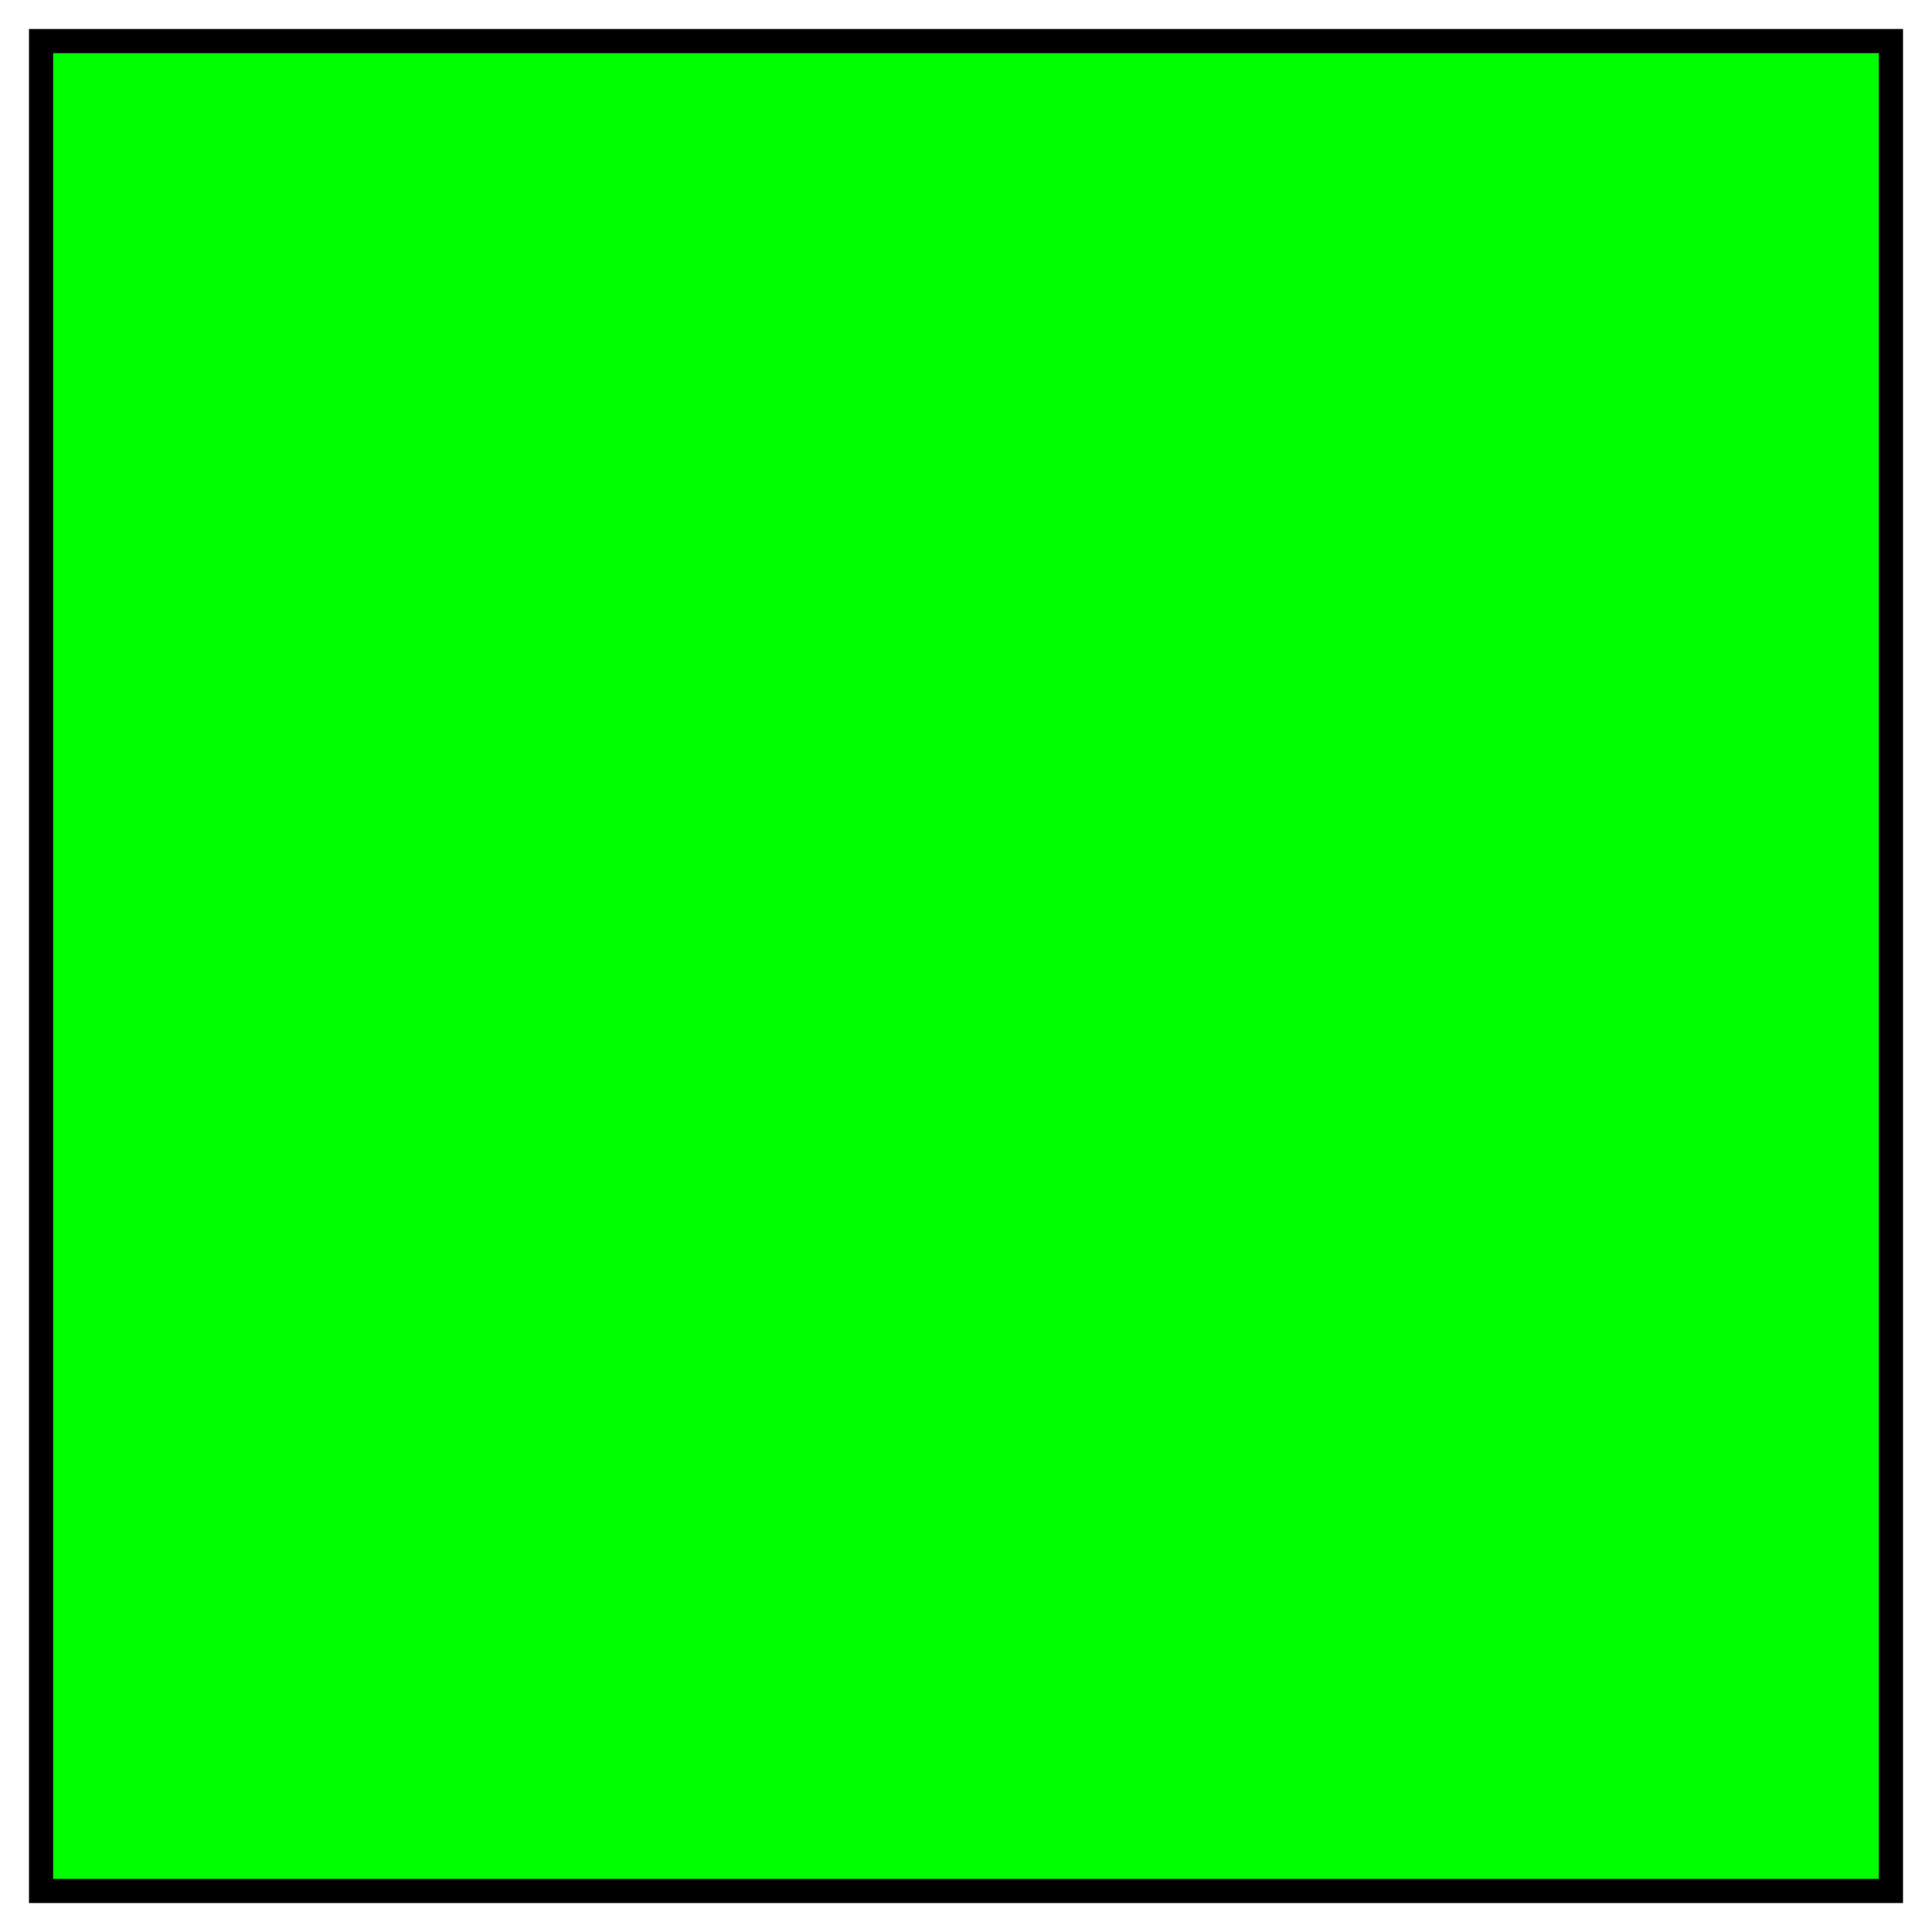
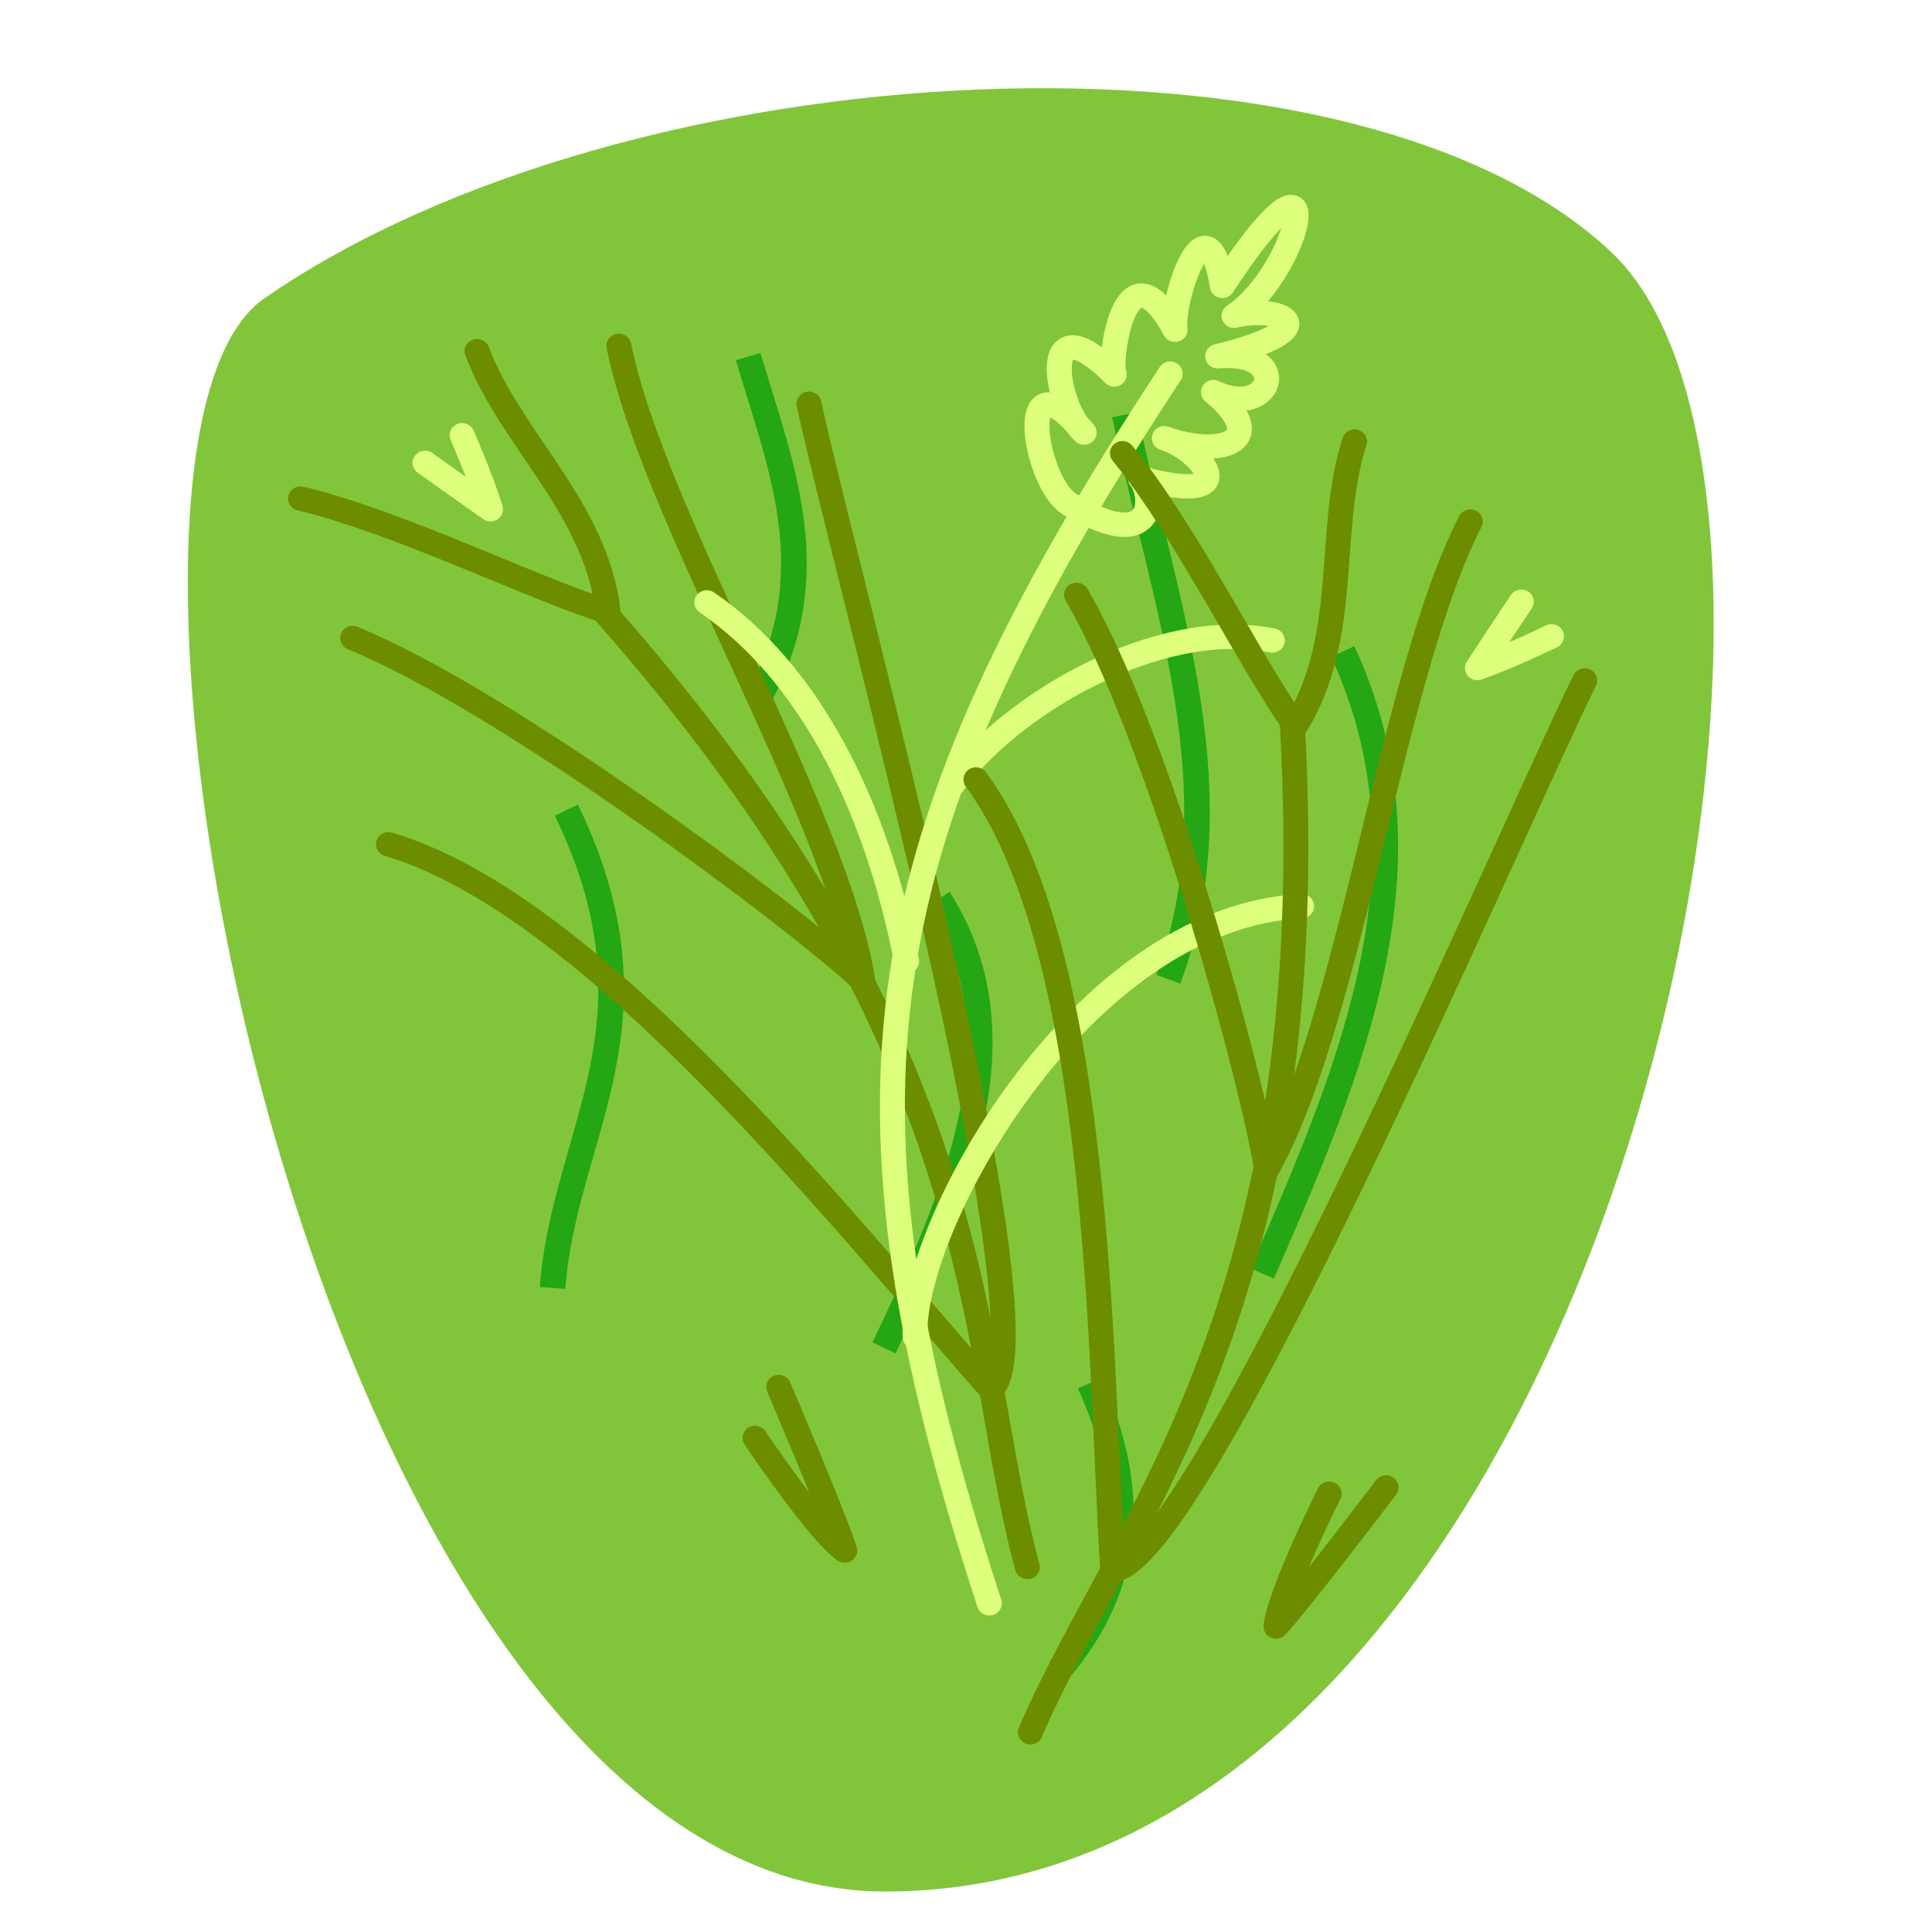
<svg xmlns="http://www.w3.org/2000/svg" width="20mm" height="20mm" viewBox="0 0 20 20" version="1.1" id="svg135">
  <defs id="defs132" />
  <g id="layer1">
+     <path style="fill:#81c63a;fill-opacity:1;stroke:none;stroke-width:1.431;stroke-linecap:round;paint-order:fill markers stroke;stop-color:#000000" d="M 9.168,19.581 C 3.306,19.589 0.439,4.679 2.736,3.089 6.492,0.488 14.014,0.082 16.687,2.617 19.471,5.258 16.657,19.571 9.168,19.581 Z" id="path43822" />
    <path style="fill:none;stroke:#24a615;stroke-width:0.265px;stroke-linecap:butt;stroke-linejoin:miter;stroke-opacity:1" d="M 5.72,13.333 C 5.838,11.719 6.929,10.589 5.863,8.386" id="path977" />
    <path style="fill:none;stroke:#24a615;stroke-width:0.265px;stroke-linecap:butt;stroke-linejoin:miter;stroke-opacity:1" d="m 13.066,13.183 c 0.929,-2.129 1.842,-4.258 0.834,-6.439" id="path979" />
    <path style="fill:none;stroke:#24a615;stroke-width:0.265px;stroke-linecap:butt;stroke-linejoin:miter;stroke-opacity:1" d="M 9.151,13.953 C 9.933,12.321 10.612,10.703 9.718,9.303" id="path1077" />
    <path style="fill:none;stroke:#24a615;stroke-width:0.265px;stroke-linecap:butt;stroke-linejoin:miter;stroke-opacity:1" d="M 12.095,10.137 C 12.818,8.179 12.04,6.238 11.643,4.293" id="path1079" />
    <path style="fill:none;stroke:#24a615;stroke-width:0.265px;stroke-linecap:butt;stroke-linejoin:miter;stroke-opacity:1" d="M 7.835,7.264 C 8.57,5.954 8.082,4.834 7.745,3.691" id="path1081" />
    <path style="fill:none;stroke:#24a615;stroke-width:0.265px;stroke-linecap:butt;stroke-linejoin:miter;stroke-opacity:1" d="m 10.962,17.29 c 0.778,-0.907 0.802,-1.907 0.317,-2.972" id="path1083" />
-     <rect style="fill:#00ff00;fill-opacity:1;stroke:#000000;stroke-width:0.5;stroke-linecap:round;stroke-dasharray:none;paint-order:stroke fill markers;stop-color:#000000" id="rect3256" width="18.9" height="18.9" x="0.55" y="0.55" />
+     <g id="g18515" transform="matrix(0.9746554,0,0,0.9505273,157.2899,-197.7593)" style="display:inline">
+       <g id="g18071-3" style="display:inline" transform="rotate(-37.5794,-157.5756,222.8598)">
+         <path style="fill:none;stroke:#6c8d00;stroke-width:0.265;stroke-linecap:round;stroke-linejoin:miter;stroke-dasharray:none;stroke-opacity:1" d="m -153.898,218.607 c 1.336,1.861 1.316,6.312 1.452,8.609 0.907,-0.052 4.235,-8.073 5.014,-9.687" id="path17783-2" />
+         <path style="fill:none;stroke:#6c8d00;stroke-width:0.265;stroke-linecap:round;stroke-linejoin:miter;stroke-dasharray:none;stroke-opacity:1" d="m -152.829,216.596 c 0.877,1.534 1.875,5.303 2.019,6.26 0.894,-1.634 1.327,-5.393 2.163,-7.058" id="path17785-0" />
+         <path style="fill:none;stroke:#6c8d00;stroke-width:0.265;stroke-linecap:round;stroke-linejoin:miter;stroke-dasharray:none;stroke-opacity:1" d="m -152.342,215.054 c 0.663,0.822 1.382,2.327 1.838,2.971 0.591,-0.988 0.321,-2.119 0.627,-3.099" id="path17787-6" />
+         <path style="fill:none;stroke:#6c8d00;stroke-width:0.265;stroke-linecap:round;stroke-linejoin:miter;stroke-dasharray:none;stroke-opacity:1" d="m -150.541,217.943 c 0.367,6.446 -1.822,8.748 -2.779,11.041" id="path17789-1" />
+       </g>
+       <g id="g18268">
+         <g id="g18275" transform="translate(0.2938426,-0.04545317)">
+           <path style="fill:none;stroke:#ddff7c;stroke-width:0.265;stroke-linecap:round;stroke-linejoin:miter;stroke-dasharray:none;stroke-opacity:1" d="m -151.166,225.559 c -1.755,-5.5 -1.362,-8.266 1.921,-13.392" id="path18115" />
+           <path style="fill:none;stroke:#ddff7c;stroke-width:0.265;stroke-linecap:round;stroke-linejoin:miter;stroke-dasharray:none;stroke-opacity:1" d="m -151.954,222.658 c -0.064,-1.143 1.724,-4.566 4.105,-4.692" id="path18117" />
+           <path style="fill:none;stroke:#ddff7c;stroke-width:0.265;stroke-linecap:round;stroke-linejoin:miter;stroke-dasharray:none;stroke-opacity:1" d="m -152.045,218.566 c -0.33,-1.733 -1.051,-3.159 -2.122,-3.908" id="path18119" />
+           <path style="fill:none;stroke:#ddff7c;stroke-width:0.265;stroke-linecap:round;stroke-linejoin:miter;stroke-dasharray:none;stroke-opacity:1" d="m -151.559,216.645 c 0.605,-0.866 2.179,-1.823 3.399,-1.572" id="path18121" />
+           <path style="fill:none;stroke:#ddff7c;stroke-width:0.265;stroke-linecap:round;stroke-linejoin:round;stroke-dasharray:none;stroke-opacity:1" d="m -150.3,213.597 c -0.387,-0.211 -0.619,-1.733 0.141,-0.788 -0.311,-0.282 -0.497,-1.472 0.32,-0.633 -0.065,-0.073 0.093,-1.525 0.645,-0.487 -0.041,-0.321 0.337,-1.51 0.503,-0.478 1.195,-1.872 0.848,-0.175 0.124,0.326 0.5,-0.121 1.035,0.135 -0.174,0.44 0.81,-0.07 0.58,0.699 -0.045,0.391 0.618,0.526 0.092,0.727 -0.521,0.502 0.397,0.128 0.889,0.75 -0.254,0.437 0.142,0.177 0.165,0.783 -0.618,0.357 z" id="path18123" />
+         </g>
+       </g>
+       <g id="g18071" transform="translate(3.439056,-0.1319439)">
+         <g id="g18281" transform="translate(-0.5555461,-1.933775)">
+           <path style="fill:none;stroke:#6c8d00;stroke-width:0.265;stroke-linecap:round;stroke-linejoin:miter;stroke-dasharray:none;stroke-opacity:1" d="m -153.898,218.607 c 1.336,1.861 1.316,6.312 1.452,8.609 0.907,-0.052 4.235,-8.073 5.014,-9.687" id="path17783" />
+           <path style="fill:none;stroke:#6c8d00;stroke-width:0.265;stroke-linecap:round;stroke-linejoin:miter;stroke-dasharray:none;stroke-opacity:1" d="m -152.829,216.596 c 0.877,1.534 1.875,5.303 2.019,6.26 0.894,-1.634 1.327,-5.393 2.163,-7.058" id="path17785" />
+           <path style="fill:none;stroke:#6c8d00;stroke-width:0.265;stroke-linecap:round;stroke-linejoin:miter;stroke-dasharray:none;stroke-opacity:1" d="m -152.342,215.054 c 0.663,0.822 1.382,2.327 1.838,2.971 0.591,-0.988 0.321,-2.119 0.627,-3.099" id="path17787" />
+           <path style="fill:none;stroke:#6c8d00;stroke-width:0.265;stroke-linecap:round;stroke-linejoin:miter;stroke-dasharray:none;stroke-opacity:1" d="m -150.541,217.943 c 0.367,6.446 -1.822,8.748 -2.779,11.041" id="path17789" />
+         </g>
+       </g>
+       <path style="fill:none;stroke:#ddff7c;stroke-width:0.265;stroke-linecap:round;stroke-linejoin:round;stroke-dasharray:none;stroke-opacity:1" d="m -156.866,213.093 c 0,0 0.413,0.303 0.696,0.505 -0.104,-0.345 -0.302,-0.805 -0.302,-0.805" id="path18283" />
+       <path style="display:inline;fill:none;stroke:#ddff7c;stroke-width:0.265;stroke-linecap:round;stroke-linejoin:round;stroke-dasharray:none;stroke-opacity:1" d="m -145.222,214.605 c 0,0 -0.28,0.429 -0.466,0.723 0.338,-0.122 0.787,-0.346 0.787,-0.346" id="path18283-5" />
+       <path style="display:inline;fill:none;stroke:#6c8d00;stroke-width:0.265;stroke-linecap:round;stroke-linejoin:round;stroke-dasharray:none;stroke-opacity:1" d="m -153.361,223.712 c 0,0 0.67,1.025 0.953,1.227 -0.104,-0.345 -0.701,-1.781 -0.701,-1.781" id="path18283-54" />
+       <path style="display:inline;fill:none;stroke:#6c8d00;stroke-width:0.265;stroke-linecap:round;stroke-linejoin:round;stroke-dasharray:none;stroke-opacity:1" d="m -147.263,224.32 c 0,0 -0.536,1.101 -0.564,1.447 0.243,-0.266 1.169,-1.516 1.169,-1.516" id="path18283-54-6" />
+     </g>
  </g>
</svg>
